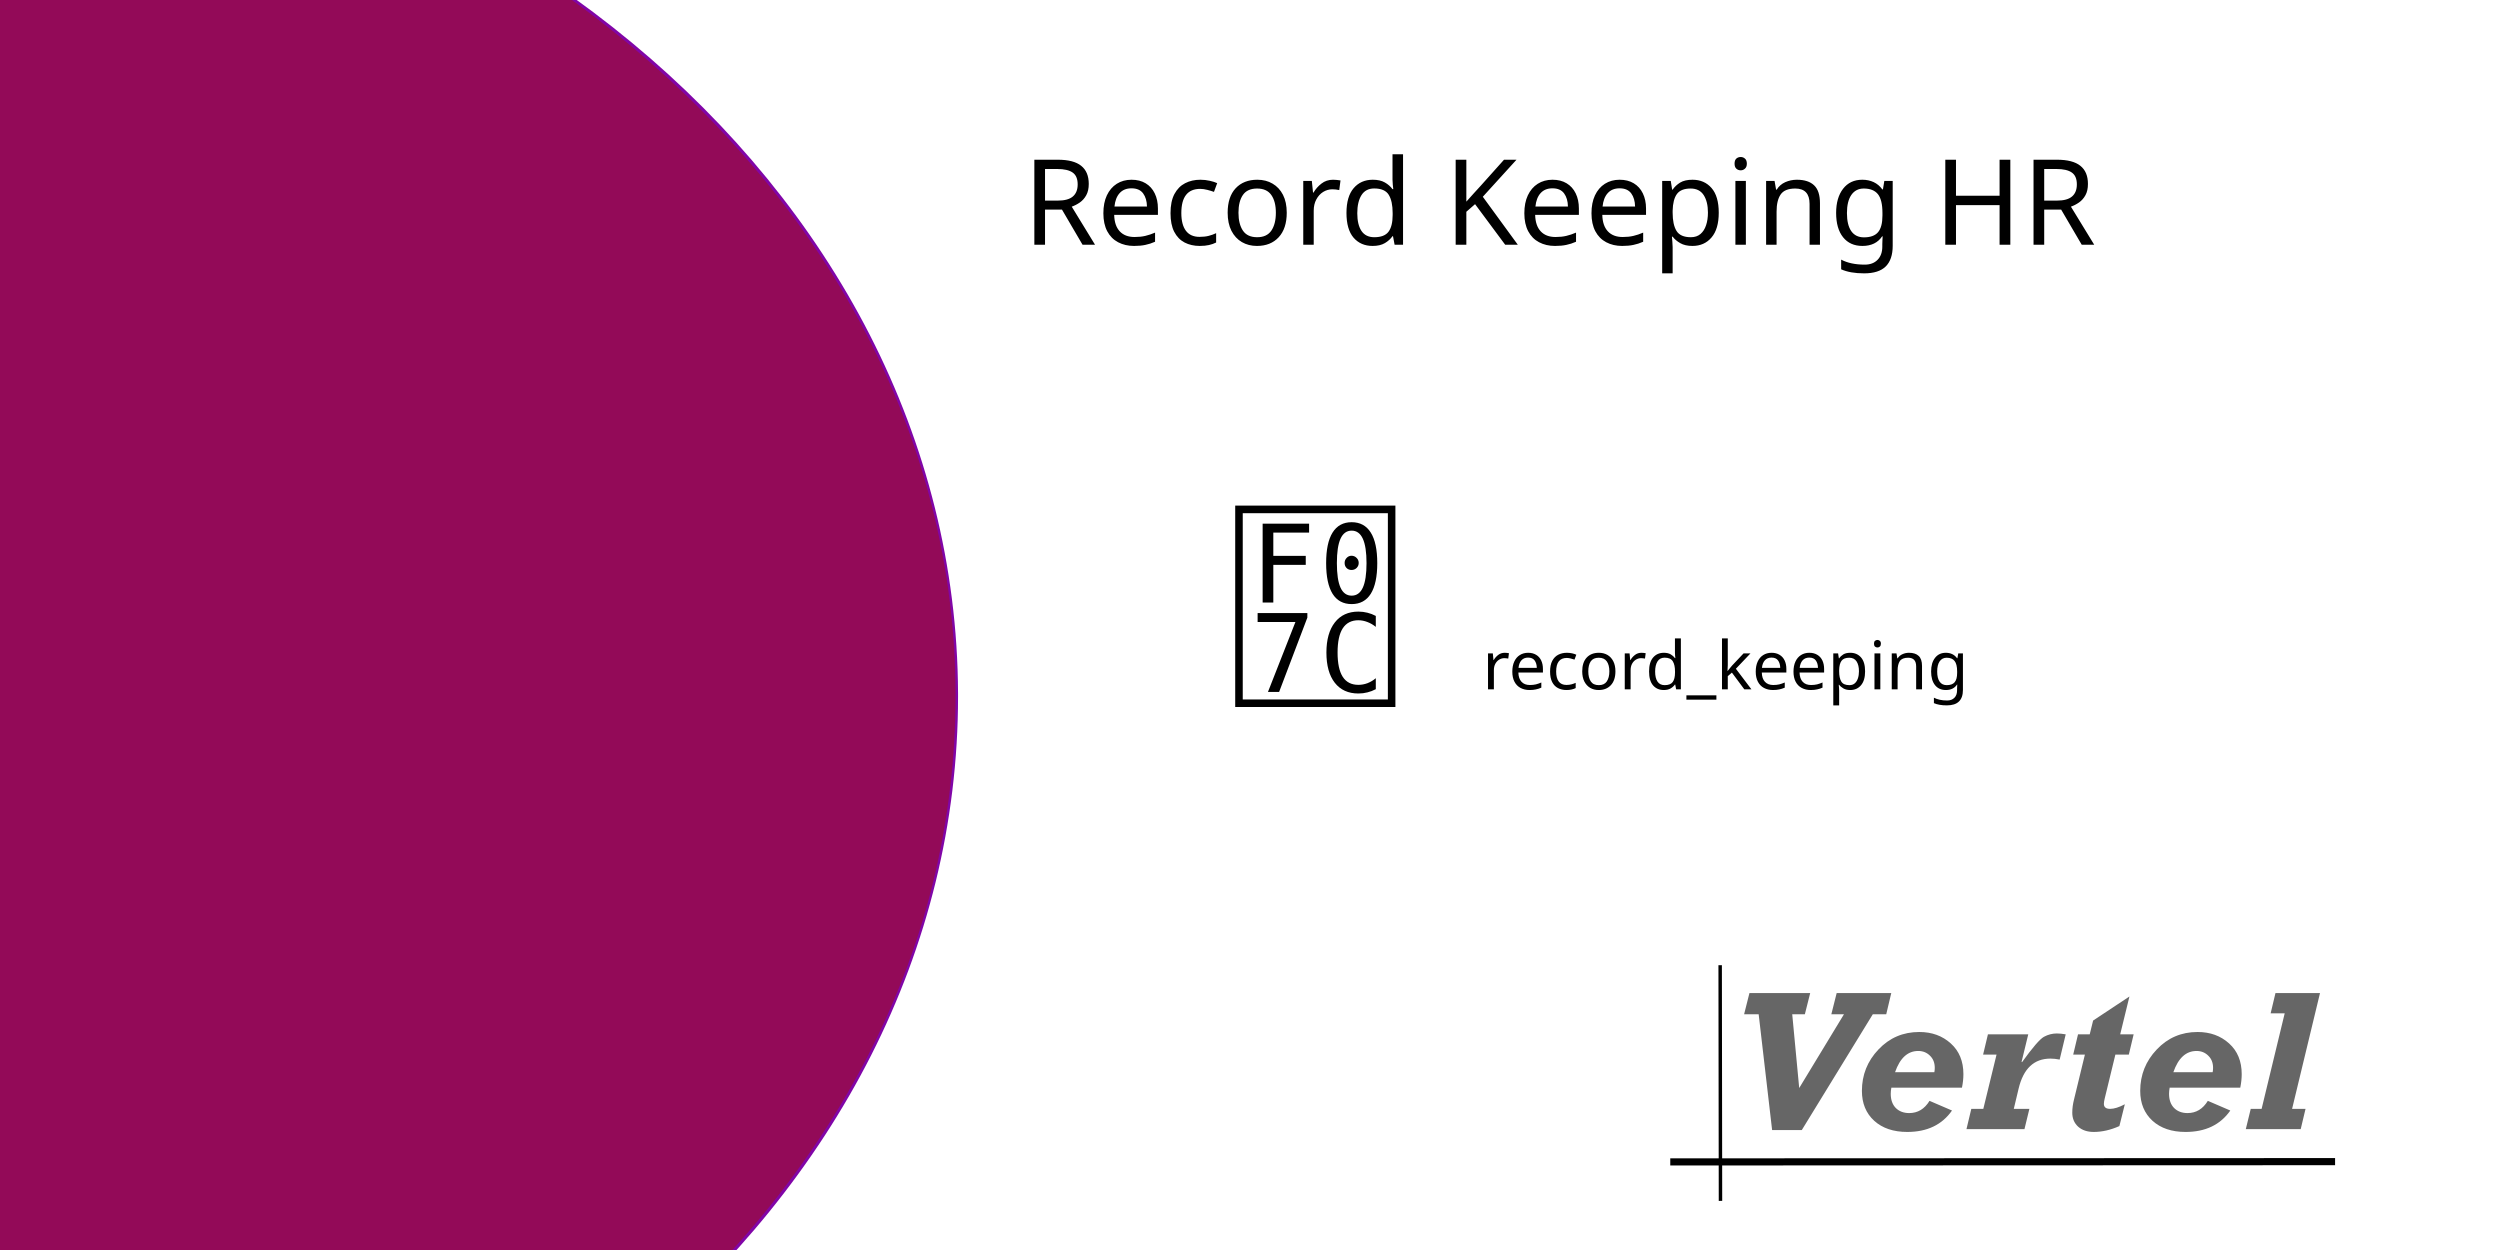
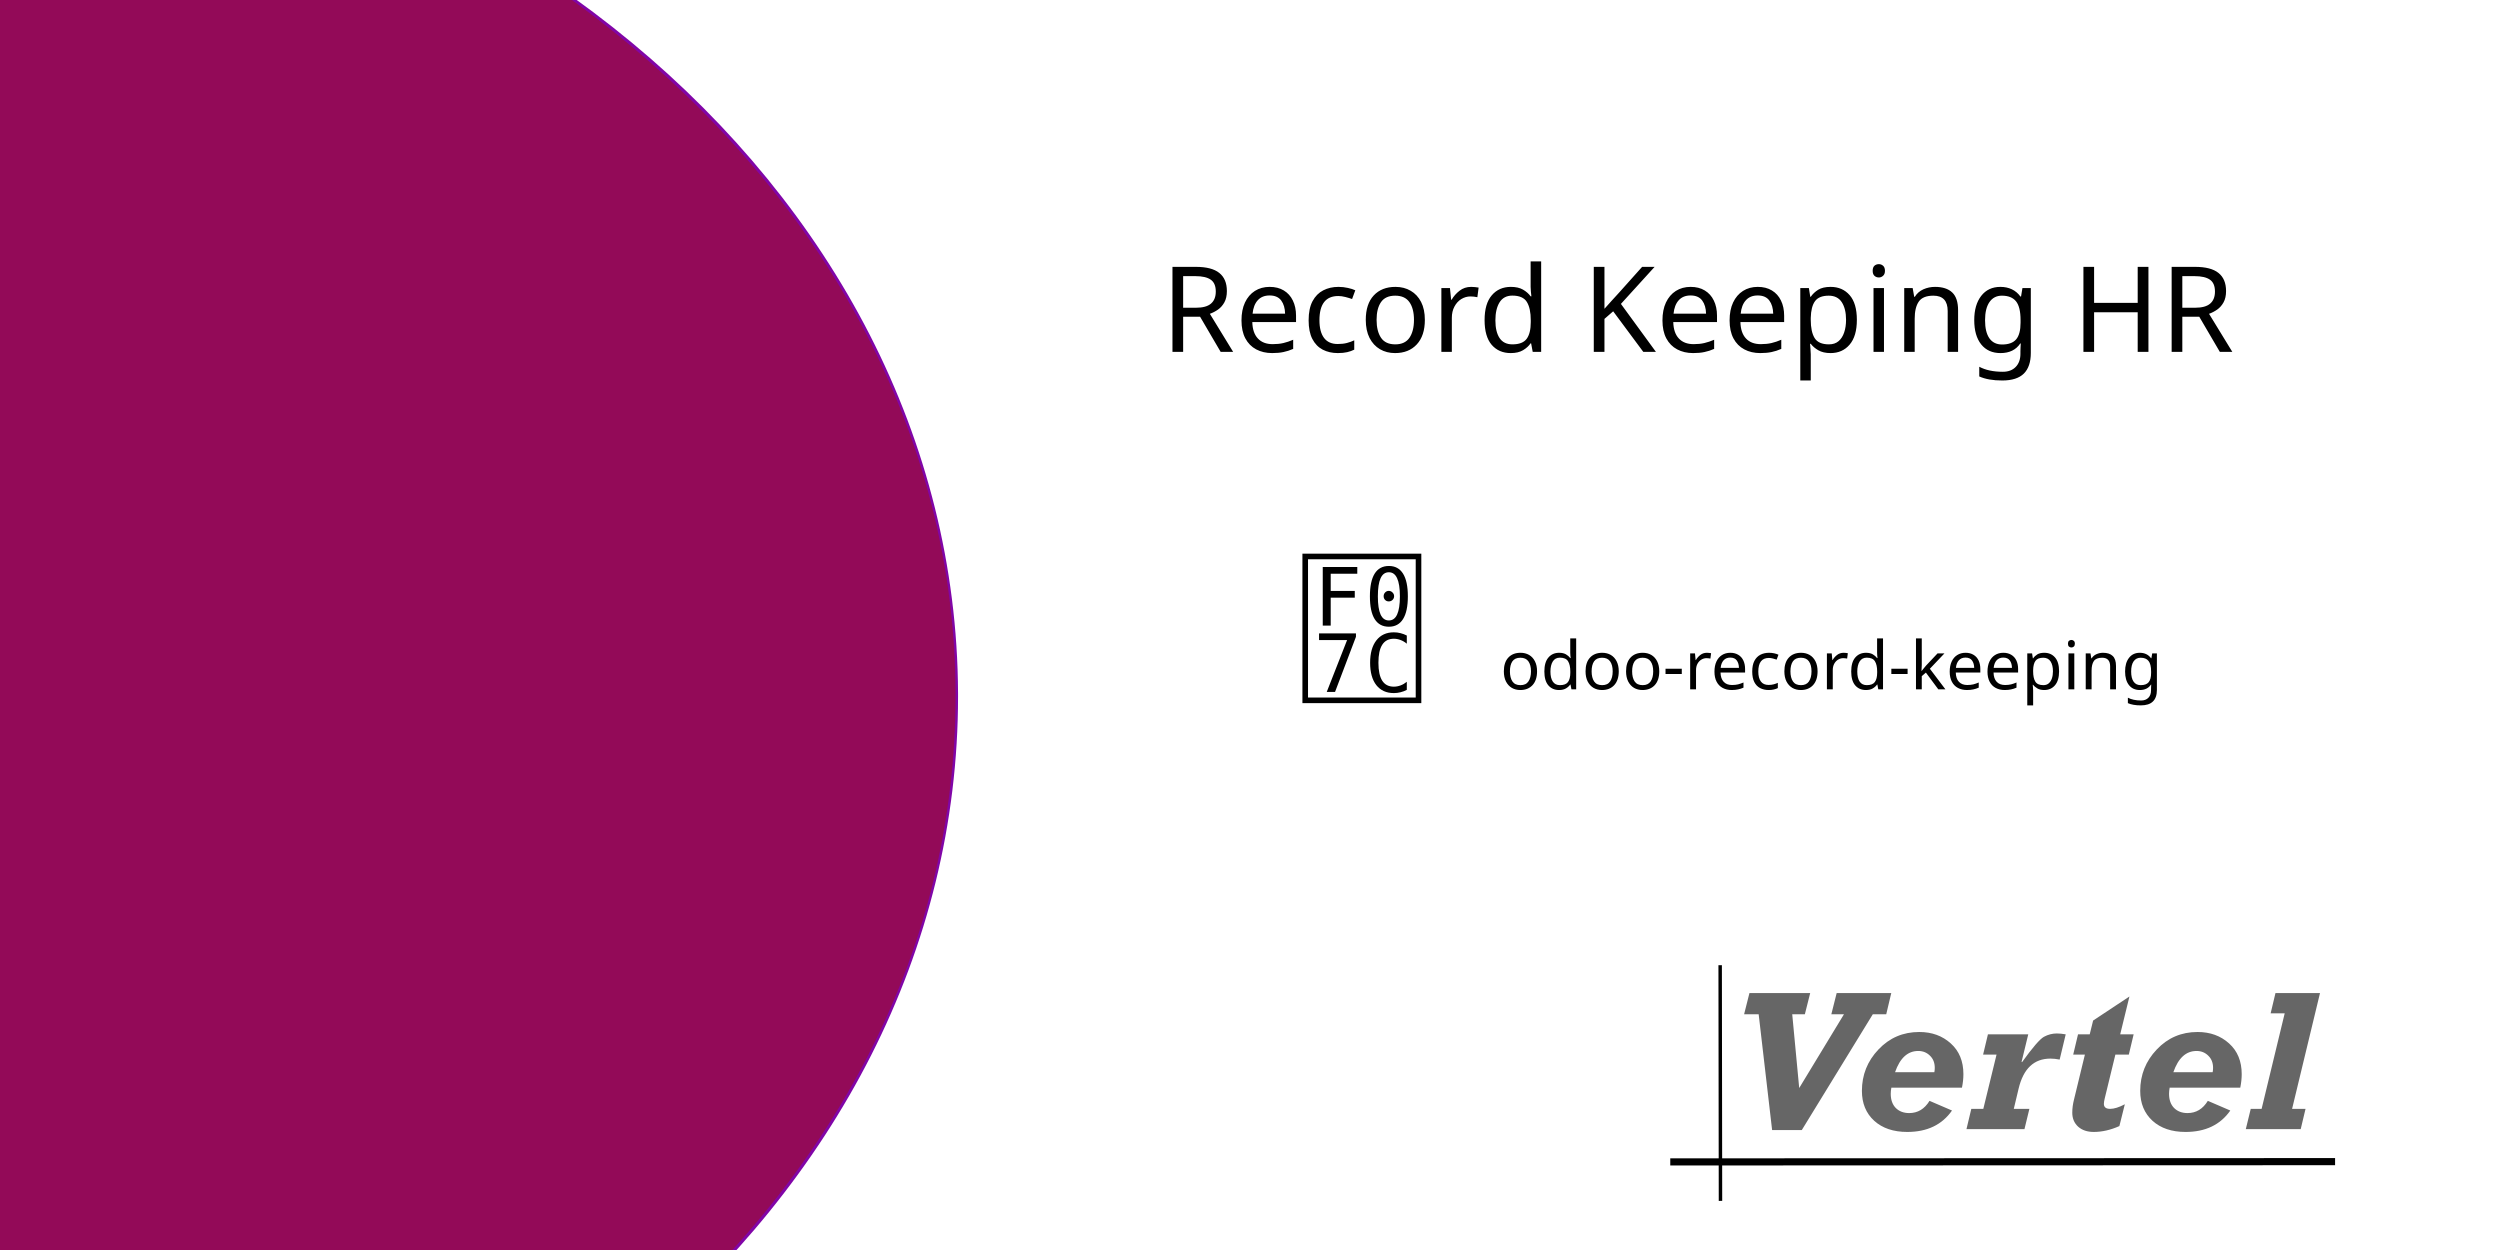
- <svg xmlns="http://www.w3.org/2000/svg" xmlns:ns1="http://www.openswatchbook.org/uri/2009/osb" width="560px" height="280px" viewBox="0 0 560 280" version="1.1" id="SVGRoot">
+ <svg xmlns="http://www.w3.org/2000/svg" width="560px" height="280px" viewBox="0 0 560 280" version="1.1" id="SVGRoot">
  <defs id="defs1502">
-     <linearGradient id="linearGradient4211" ns1:paint="solid">
+     <linearGradient id="linearGradient4211">
      <stop style="stop-color:#930a57;stop-opacity:0.65;" offset="0" id="stop4209" />
    </linearGradient>
  </defs>
  <g id="layer1">
    <g id="g1954" transform="matrix(0.8140175,0,0,1.211041,87.96433,13.73955)" style="stroke-width:1.007">
      <rect y="-17.523" x="-133" height="241.115" width="717.429" id="rect1936" style="opacity:1;vector-effect:none;fill:#ffffff;fill-opacity:1;fill-rule:evenodd;stroke-width:1.007;stroke-linecap:butt;stroke-linejoin:miter;stroke-miterlimit:4;stroke-dasharray:none;stroke-dashoffset:0;stroke-opacity:1" />
    </g>
    <path style="opacity:1;fill:#8105a7;fill-opacity:1;fill-rule:nonzero;stroke:none;stroke-width:1.543;stroke-linejoin:miter;stroke-miterlimit:4;stroke-dasharray:none;stroke-dashoffset:2.498;stroke-opacity:1;paint-order:fill markers stroke" id="path1226" d="M 214.603,156 A 247.603,206.465 0 0 1 -32.791,362.465 247.603,206.465 0 0 1 -280.603,156.348 247.603,206.465 0 0 1 -33.626,-50.464 247.603,206.465 0 0 1 214.602,155.304" />
    <path style="opacity:1;fill:#930a58;fill-opacity:1;stroke:#4b1f50;stroke-opacity:1;stroke-width:0;stroke-miterlimit:4;stroke-dasharray:none" d="m -51.3,361.519 c -98.937,-6.343 -183.741,-61.307 -215.89,-139.926 -5.442,-13.309 -8.941,-26.314 -11.188,-41.589 -2.27,-15.43 -1.508,-43.958 1.557,-58.304 12.904,-60.404 55.915,-112.333 118.4,-142.947 25.918,-12.698 53.105,-21.153 82.215,-25.568 19.953,-3.026 52.933,-3.726 73.407,-1.558 61.621,6.525 115.552,30.504 156.207,69.451 C 202.876,68.471 223.453,130.962 210.051,193.108 198.085,248.6 157.667,298.661 99.805,329.66 56.02,353.118 0.439,364.836 -51.3,361.519 Z" id="path2210" />
    <g id="g1224" transform="matrix(0.5980845,0,0,0.5980845,373.3415,215.8158)">
      <path d="m 216.891,62.041 1.845,-7.582 h 4.074 l 8.648,-35.786 h -5.265 l 1.806,-7.582 h 16.68 l -10.454,43.368 h 5.035 l -1.806,7.582 h -20.562 m -14.22,-10.586 8.417,3.626 c -3.741,5.348 -9.327,8.022 -16.757,8.022 -5.176,-2.4e-5 -9.301,-1.392 -12.376,-4.176 -3.075,-2.808 -4.612,-6.544 -4.612,-11.208 0,-5.983 2.063,-11.147 6.188,-15.494 4.125,-4.371 9.224,-6.557 15.297,-6.557 4.715,2.4e-5 8.648,1.429 11.799,4.286 3.152,2.833 4.727,6.666 4.727,11.501 -6e-5,1.612 -0.179,3.297 -0.538,5.055 h -26.442 c -0.154,0.806 -0.231,1.575 -0.231,2.308 -3e-5,2.247 0.628,4.017 1.883,5.311 1.281,1.27 2.959,1.905 5.035,1.905 3.203,0 5.739,-1.526 7.61,-4.579 M 189.756,40.723 h 14.72 c 0.102,-0.537 0.154,-1.074 0.154,-1.612 -2e-5,-1.905 -0.602,-3.431 -1.806,-4.579 -1.179,-1.172 -2.639,-1.758 -4.381,-1.758 -3.946,2.4e-5 -6.841,2.649 -8.686,7.948 m -18.179,12.014 -2.037,8.168 c -3.28,1.465 -6.483,2.198 -9.608,2.198 -2.409,-2.4e-5 -4.356,-0.659 -5.842,-1.978 -1.461,-1.343 -2.191,-3.089 -2.191,-5.238 0,-1.587 0.218,-3.236 0.653,-4.945 l 4.074,-16.813 h -4.381 l 1.806,-7.582 h 4.381 l 1.268,-5.165 13.606,-9.011 -3.459,14.175 h 5.035 l -1.806,7.582 h -5.035 l -3.997,16.446 c -0.205,0.83 -0.307,1.502 -0.307,2.015 -3e-5,1.245 0.781,1.868 2.344,1.868 1.486,0 3.318,-0.574 5.496,-1.722 m -59.303,9.304 1.806,-7.582 h 4.497 l 4.958,-20.329 h -5.035 l 1.806,-7.582 h 15.104 l -2.498,10.293 0.154,0.147 c 3.971,-5.519 6.713,-8.693 8.225,-9.523 1.537,-0.83 3.139,-1.245 4.804,-1.245 0.974,4.8e-5 2.088,0.11 3.344,0.33 l -2.268,9.45 c -1.23,-0.244 -2.383,-0.366 -3.459,-0.366 -6.149,2.4e-5 -10.121,3.748 -11.914,11.245 l -1.806,7.582 h 5.842 l -1.845,7.582 h -21.715 m -13.836,-10.586 8.417,3.626 c -3.741,5.348 -9.327,8.022 -16.757,8.022 -5.176,-2.4e-5 -9.301,-1.392 -12.376,-4.176 -3.075,-2.808 -4.612,-6.544 -4.612,-11.208 -8e-6,-5.983 2.063,-11.147 6.188,-15.494 4.125,-4.371 9.224,-6.557 15.297,-6.557 4.715,2.4e-5 8.648,1.429 11.799,4.286 3.152,2.833 4.727,6.666 4.727,11.501 -5e-5,1.612 -0.179,3.297 -0.538,5.055 H 84.14 c -0.154,0.806 -0.231,1.575 -0.231,2.308 -1.2e-5,2.247 0.628,4.017 1.883,5.311 1.281,1.27 2.959,1.905 5.035,1.905 3.203,0 5.739,-1.526 7.61,-4.579 M 85.524,40.723 h 14.72 c 0.102,-0.537 0.154,-1.074 0.154,-1.612 -4e-5,-1.905 -0.602,-3.431 -1.806,-4.579 -1.179,-1.172 -2.639,-1.758 -4.381,-1.758 -3.946,2.4e-5 -6.841,2.649 -8.686,7.948 M 39.48,62.407 34.445,19.039 h -5.458 l 1.999,-7.948 h 22.753 l -1.999,7.948 H 47.013 l 2.614,27.618 16.757,-27.618 h -4.727 l 1.999,-7.948 H 84.102 l -1.883,7.948 H 77.184 L 50.588,62.407 H 39.48" style="font-style:italic;font-variant:normal;font-weight:bold;font-stretch:normal;font-size:32px;font-family:Rockwell;writing-mode:lr-tb;text-anchor:start;fill:#666666;fill-opacity:1;stroke:none;stroke-width:3pt;stroke-linecap:butt;stroke-linejoin:miter;stroke-opacity:1" id="text1583" />
      <path d="m 20.023,0.646 0.118,88.281" style="fill:#000000;fill-opacity:0.738;fill-rule:evenodd;stroke:#000000;stroke-width:1.293;stroke-linecap:butt;stroke-linejoin:round;stroke-miterlimit:4;stroke-opacity:1" id="path1586" />
      <path d="M 1.335,74.326 250.328,74.222" style="fill:#000000;fill-opacity:0.738;fill-rule:evenodd;stroke:#000000;stroke-width:2.67;stroke-linecap:butt;stroke-linejoin:round;stroke-miterlimit:4;stroke-opacity:1" id="path1587" />
    </g>
-     <text xml:space="preserve" style="font-style:normal;font-variant:normal;font-weight:normal;font-stretch:normal;font-size:15px;line-height:125%;font-family:Ubuntu;-inkscape-font-specification:'Ubuntu, Normal';text-align:center;letter-spacing:0px;word-spacing:0px;writing-mode:lr-tb;text-anchor:middle;fill:#000000;fill-opacity:1;stroke:none;stroke-width:1px;stroke-linecap:butt;stroke-linejoin:miter;stroke-opacity:1" x="359.053" y="54.823" id="text2035">
-       <tspan x="359.053" y="54.823" style="font-style:normal;font-variant:normal;font-weight:normal;font-stretch:normal;font-size:26.667px;font-family:Ubuntu;-inkscape-font-specification:'Ubuntu, Normal';font-variant-ligatures:normal;font-variant-caps:normal;font-variant-numeric:normal;font-feature-settings:normal;text-align:center;writing-mode:lr-tb;text-anchor:middle;stroke-width:1px" id="tspan2047">Record Keeping HR</tspan>
+     <text xml:space="preserve" style="font-style:normal;font-variant:normal;font-weight:normal;font-stretch:normal;font-size:15px;line-height:125%;font-family:Ubuntu;-inkscape-font-specification:'Ubuntu, Normal';text-align:end;letter-spacing:0px;word-spacing:0px;writing-mode:lr-tb;text-anchor:end;fill:#000000;fill-opacity:1;stroke:none;stroke-width:1px;stroke-linecap:butt;stroke-linejoin:miter;stroke-opacity:1" x="519.946" y="78.823" id="text2035">
+       <tspan x="519.946" y="78.823" style="font-style:normal;font-variant:normal;font-weight:normal;font-stretch:normal;font-size:26.667px;font-family:Ubuntu;-inkscape-font-specification:'Ubuntu, Normal';font-variant-ligatures:normal;font-variant-caps:normal;font-variant-numeric:normal;font-feature-settings:normal;text-align:end;writing-mode:lr-tb;text-anchor:end;stroke-width:1px" id="tspan2047">Record Keeping HR</tspan>
    </text>
    <flowRoot xml:space="preserve" id="flowRoot892" style="font-style:normal;font-variant:normal;font-weight:500;font-stretch:normal;font-size:53.333px;line-height:1.25;font-family:'Futura PT';-inkscape-font-specification:'Futura PT, Medium';font-variant-ligatures:normal;font-variant-caps:normal;font-variant-numeric:normal;font-feature-settings:normal;text-align:start;letter-spacing:0px;word-spacing:0px;writing-mode:lr-tb;text-anchor:start;fill:#000000;fill-opacity:1;stroke:none">
      <flowRegion id="flowRegion894">
        <rect id="rect896" width="165" height="57" x="276" y="-57" />
      </flowRegion>
      <flowPara id="flowPara898"></flowPara>
    </flowRoot>
-     <text xml:space="preserve" style="font-style:normal;font-variant:normal;font-weight:500;font-stretch:normal;font-size:53.333px;line-height:1.25;font-family:'Futura PT';-inkscape-font-specification:'Futura PT, Medium';font-variant-ligatures:normal;font-variant-caps:normal;font-variant-numeric:normal;font-feature-settings:normal;text-align:start;letter-spacing:0px;word-spacing:0px;writing-mode:lr-tb;text-anchor:start;fill:#000000;fill-opacity:1;stroke:none" x="275" y="155" id="text893">
-       <tspan id="tspan891" x="275" y="155"></tspan>
+     <text xml:space="preserve" style="font-style:normal;font-variant:normal;font-weight:500;font-stretch:normal;font-size:39.585px;line-height:1.25;font-family:'Futura PT';-inkscape-font-specification:'Futura PT, Medium';font-variant-ligatures:normal;font-variant-caps:normal;font-variant-numeric:normal;font-feature-settings:normal;text-align:start;letter-spacing:0px;word-spacing:0px;writing-mode:lr-tb;text-anchor:start;fill:#000000;fill-opacity:1;stroke:none;stroke-width:1" x="290.487" y="155" id="text893">
+       <tspan id="tspan891" x="290.487" y="155" style="stroke-width:1"></tspan>
    </text>
-     <text xml:space="preserve" style="font-style:normal;font-variant:normal;font-weight:normal;font-stretch:normal;font-size:15px;line-height:125%;font-family:Ubuntu;-inkscape-font-specification:'Ubuntu, Normal';text-align:start;letter-spacing:0px;word-spacing:0px;writing-mode:lr-tb;text-anchor:start;fill:#000000;fill-opacity:1;stroke:none;stroke-width:1px;stroke-linecap:butt;stroke-linejoin:miter;stroke-opacity:1" x="332.035" y="154.41" id="text2039">
-       <tspan id="tspan2037" x="332.035" y="154.41" style="stroke-width:1px">record_keeping</tspan>
-       <tspan x="332.035" y="173.16" style="stroke-width:1px" id="tspan2041" />
+     <text xml:space="preserve" style="font-style:normal;font-variant:normal;font-weight:normal;font-stretch:normal;font-size:15px;line-height:125%;font-family:Ubuntu;-inkscape-font-specification:'Ubuntu, Normal';text-align:start;letter-spacing:0px;word-spacing:0px;writing-mode:lr-tb;text-anchor:start;fill:#000000;fill-opacity:1;stroke:none;stroke-width:1px;stroke-linecap:butt;stroke-linejoin:miter;stroke-opacity:1" x="336.035" y="154.41" id="text2039">
+       <tspan id="tspan2037" x="336.035" y="154.41" style="stroke-width:1px">odoo-record-keeping</tspan>
+       <tspan x="336.035" y="173.16" id="tspan2041" />
    </text>
  </g>
</svg>
